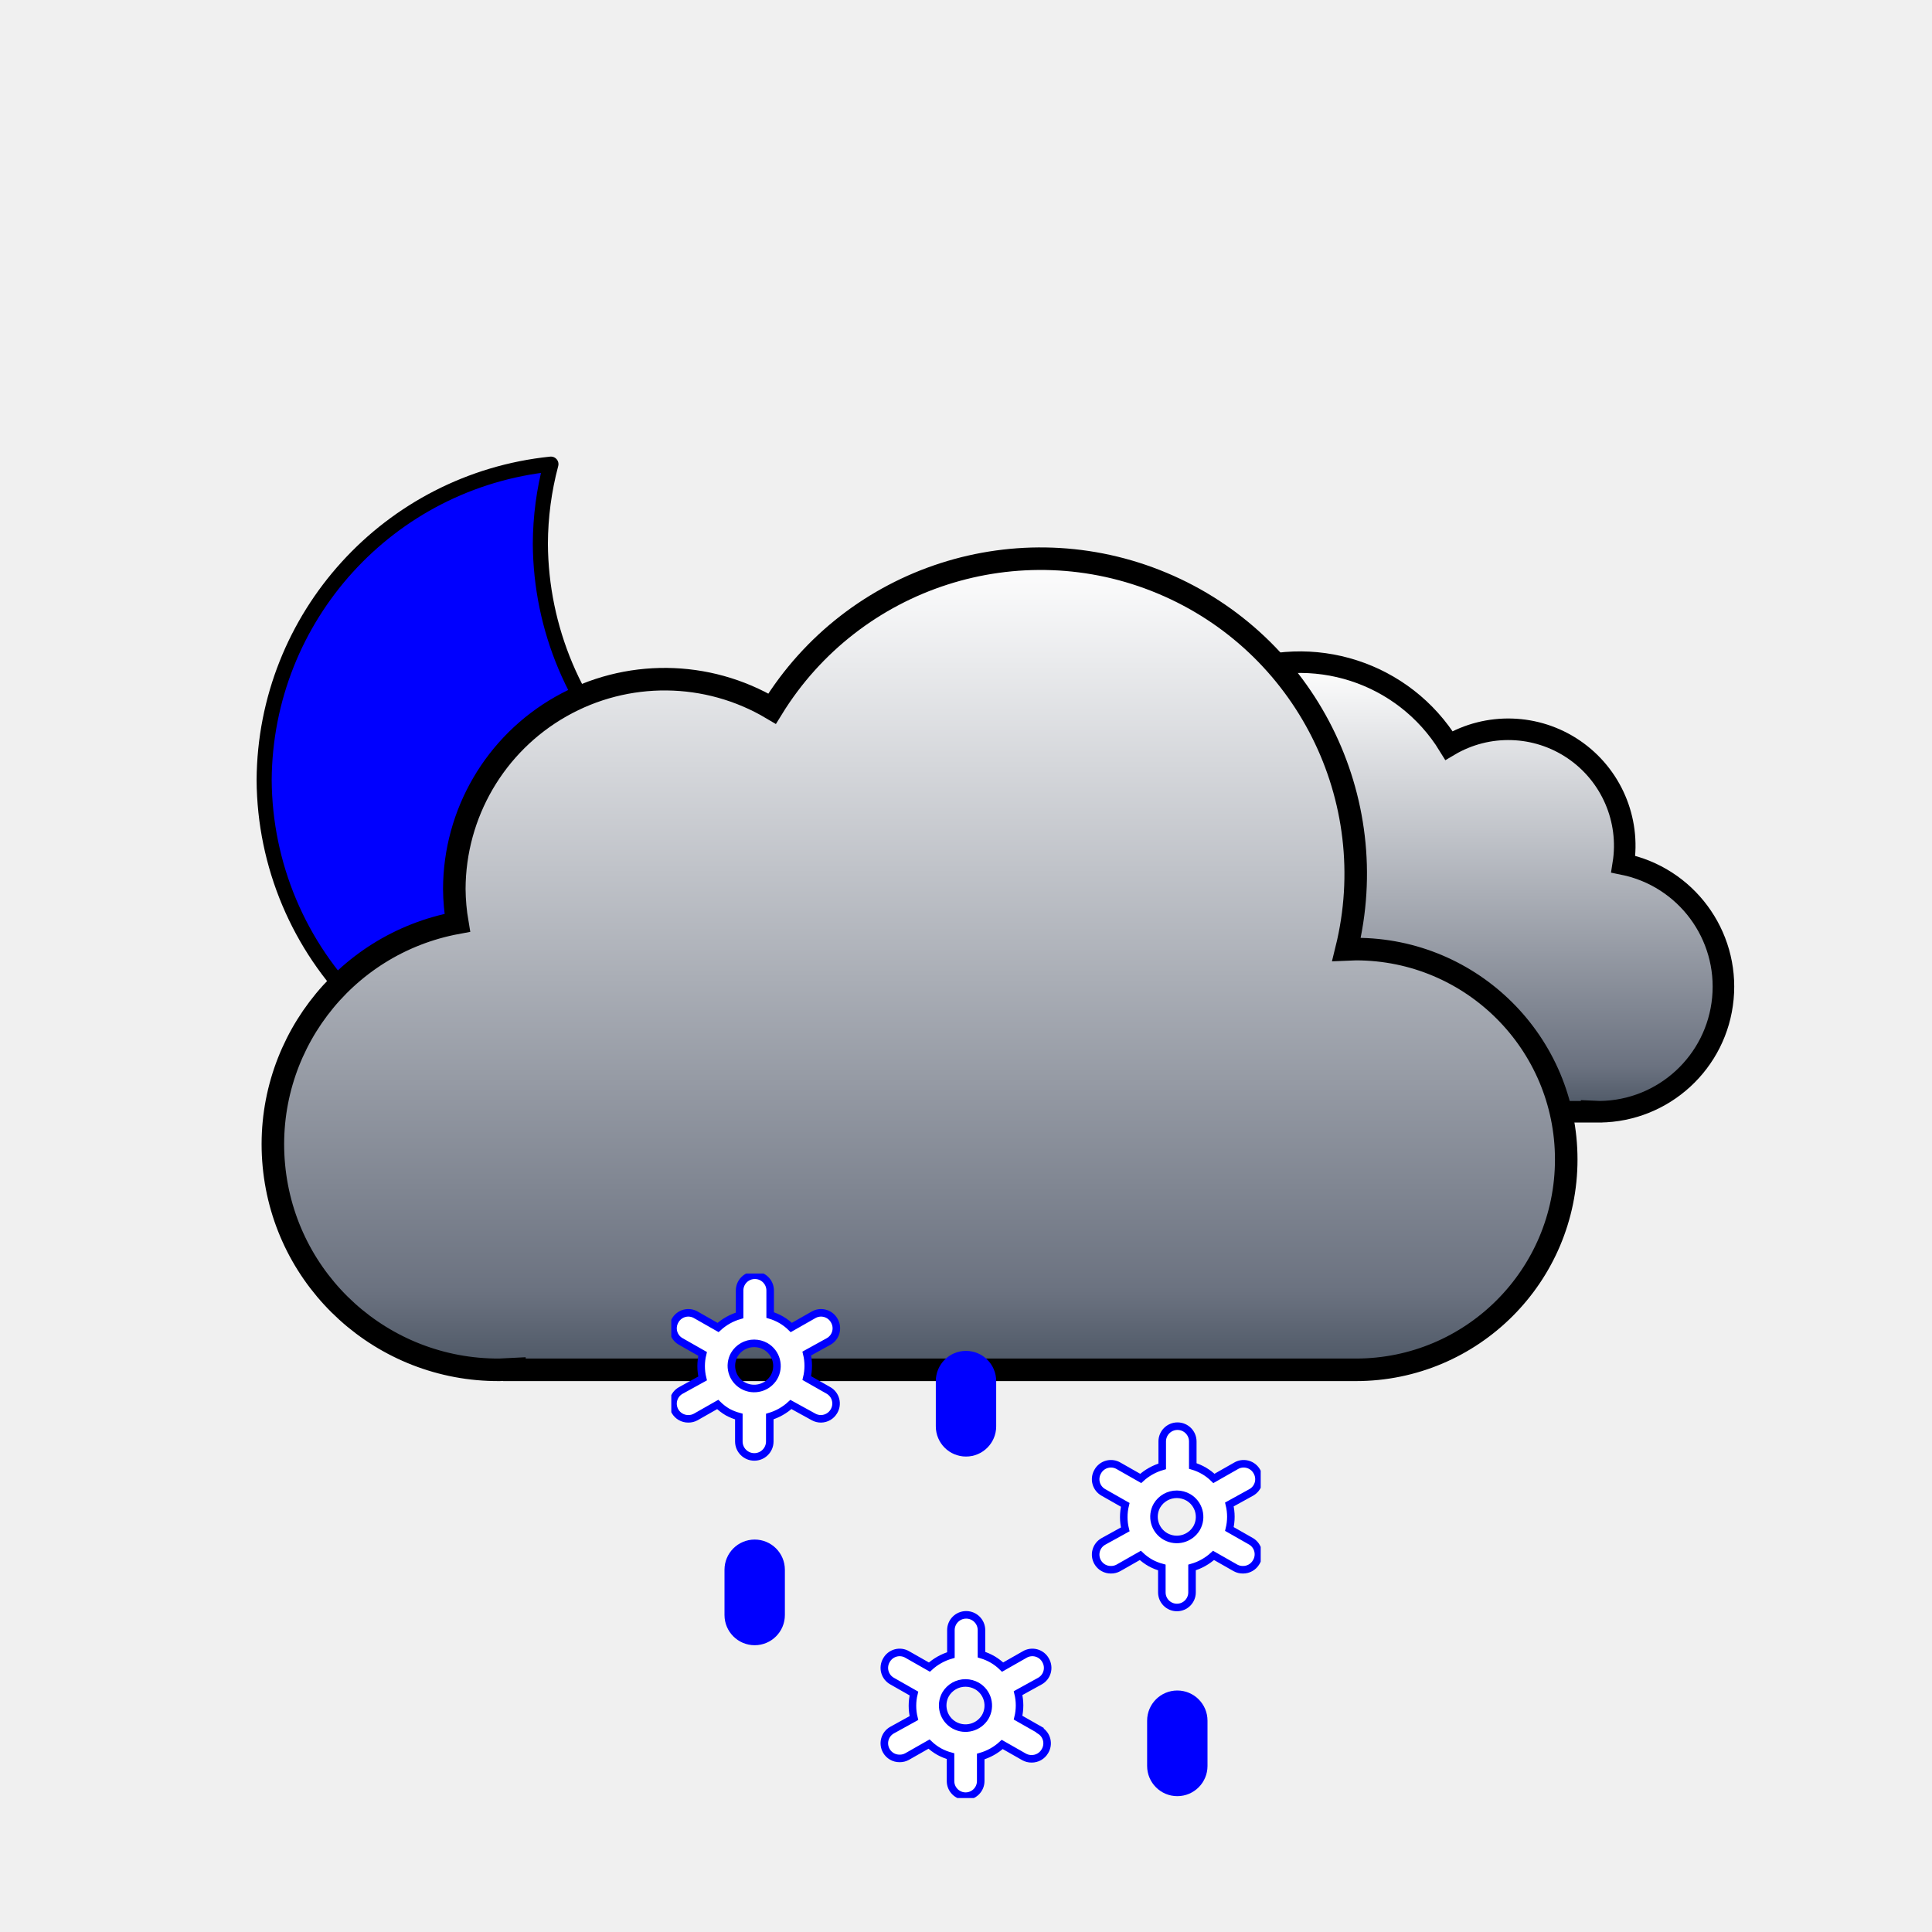
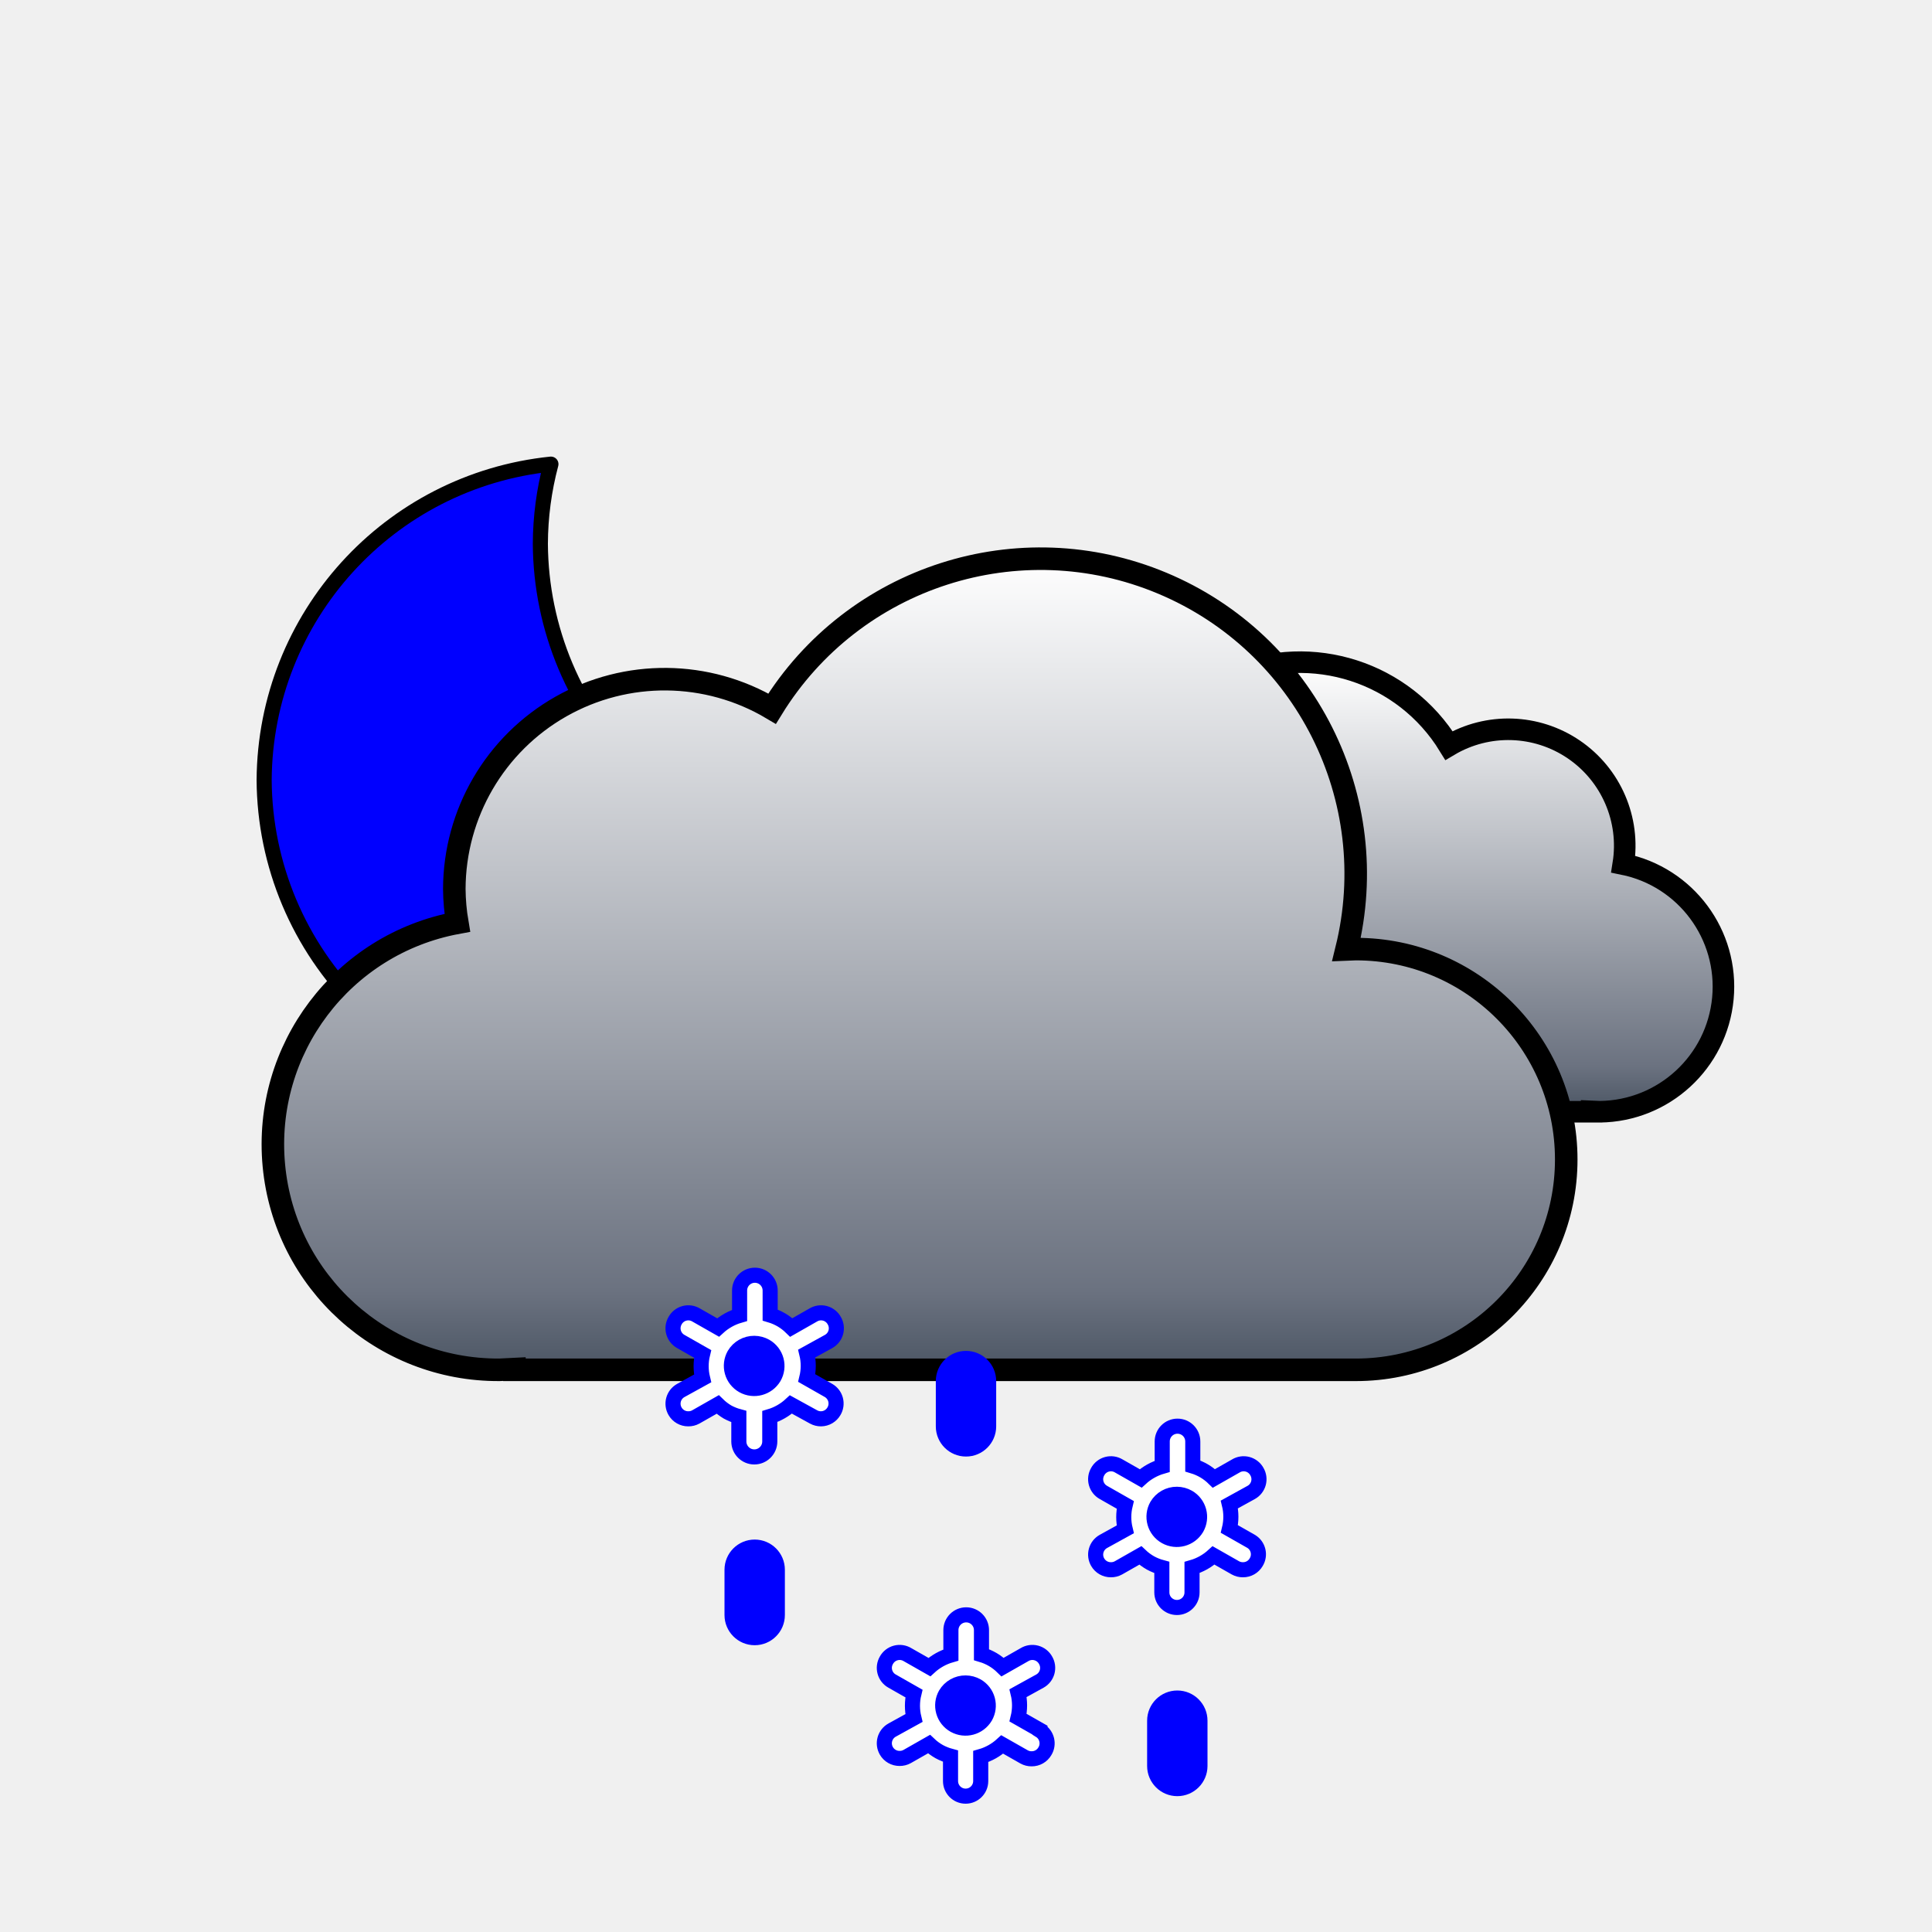
<svg xmlns="http://www.w3.org/2000/svg" xmlns:xlink="http://www.w3.org/1999/xlink" viewBox="0 0 512 512">
  <defs>
    <linearGradient id="cloudGradient" x1="0" y1="0" x2="0" y2="1" gradientUnits="objectBoundingBox">
      <stop offset="0" stop-color="white" />
      <stop offset=".9" stop-color="#6b7280" />
      <stop offset="1" stop-color="#4b5563" />
    </linearGradient>
    <symbol id="k" viewBox="0 0 172 172">
      <path fill="blue" stroke="black" stroke-linecap="round" stroke-linejoin="round" stroke-width="4" d="M160.6 107.4a84.8 84.8 0 01-85.4-84.3A83.3 83.3 0 0178 2 84.7 84.7 0 002 85.7 84.8 84.8 0 0087.4 170a85.2 85.2 0 0082.6-63.1 88 88 0 01-9.4.5Z" />
    </symbol>
    <symbol id="m" viewBox="0 0 210.3 126.1">
      <path fill="url(#cloudGradient)" stroke="black" stroke-miterlimit="10" stroke-width="6" d="M.5 93.2a32.4 32.4 0 0032.4 32.4h129.8v-.1l2.3.1a34.8 34.8 0 006.5-68.9 32.4 32.4 0 00-48.5-33 48.6 48.6 0 00-88.6 37.1h-1.5A32.4 32.4 0 00.5 93.1Z" />
    </symbol>
    <symbol id="n" viewBox="0 0 350 223">
      <path fill="url(#cloudGradient)" stroke="black" stroke-miterlimit="10" stroke-width="6" d="m291 107-2.5.1A83.9 83.9 0 00135.6 43 56 56 0 0051 91a56.6 56.6 0 00.8 9A60 60 0 0063 219l4-.2v.2h224a56 56 0 000-112Z" />
    </symbol>
    <symbol id="l" viewBox="0 0 398 222">
      <use xlink:href="#m" width="200.3" height="126.1" transform="translate(198 27)" />
      <use xlink:href="#n" width="350" height="222" />
    </symbol>
    <symbol id="j" viewBox="0 0 398.8 246">
      <use xlink:href="#k" width="172" height="172" />
      <use xlink:href="#l" width="398" height="222" transform="translate(.84 24)" />
    </symbol>
-     <symbol id="p" viewBox="0 0 156.2 139">
-       <path fill="white" stroke-width="2" stroke="blue" stroke-miterlimit="10" d="m41.7 31-5.8-3.3a13.7 13.7 0 000-6.5l5.8-3.2a4 4 0 001.5-5.5 4 4 0 00-5.6-1.5l-5.8 3.3a13.6 13.6 0 00-2.6-2 13.8 13.8 0 00-3-1.3V4.5a4 4 0 00-8.1 0v6.6a14.3 14.3 0 00-5.7 3.2L6.6 11A4 4 0 001 12.5 4 4 0 002.5 18l5.8 3.3a13.7 13.7 0 000 6.5L2.5 31A4 4 0 001 36.5a4 4 0 003.5 2 4 4 0 002-.5l5.8-3.3a13.6 13.6 0 002.6 2 13.8 13.8 0 003 1.2v6.6a4 4 0 008.2 0v-6.6a14.2 14.2 0 005.6-3.2l6 3.3a4 4 0 002 .5 4 4 0 003.4-2 4 4 0 00-1.4-5.5ZM19 29.7a6 6 0 01-2.3-8.2 6.1 6.1 0 015.3-3 6.2 6.2 0 013 .8 6 6 0 012.2 8.2 6.1 6.1 0 01-8.2 2.2Z" />
-       <path fill="white" stroke-width="2" stroke="blue" stroke-miterlimit="10" d="m97.7 121-5.8-3.3a13.7 13.7 0 000-6.5l5.8-3.2a4 4 0 001.5-5.5 4 4 0 00-5.6-1.5l-5.8 3.3a13.6 13.6 0 00-2.6-2 13.8 13.8 0 00-3-1.3v-6.5a4 4 0 00-8.1 0v6.6a14.3 14.3 0 00-5.7 3.2l-5.8-3.3a4 4 0 00-5.6 1.5 4 4 0 001.5 5.5l5.8 3.3a13.7 13.7 0 000 6.5l-5.8 3.2a4 4 0 00-1.5 5.5 4 4 0 003.5 2 4 4 0 002-.5l5.8-3.3a13.6 13.6 0 002.7 2 13.8 13.8 0 003 1.2v6.6a4 4 0 008 0V128a14.2 14.2 0 005.7-3.2l5.8 3.3a4 4 0 002 .5 4 4 0 003.5-2 4 4 0 00-1.3-5.5ZM75 119.7a6 6 0 01-2.3-8.2 6.1 6.1 0 015.3-3 6.2 6.2 0 013 .8 6 6 0 012.2 8.2 6.1 6.1 0 01-8.2 2.2Z" />
-       <path fill="white" stroke-width="2" stroke="blue" stroke-miterlimit="10" d="m153.7 71-5.8-3.3a13.7 13.7 0 000-6.5l5.8-3.2a4 4 0 001.5-5.5 4 4 0 00-5.6-1.5l-5.8 3.3a13.6 13.6 0 00-2.6-2 13.8 13.8 0 00-3-1.3v-6.5a4 4 0 00-8.1 0v6.6a14.3 14.3 0 00-5.7 3.2l-5.8-3.3a4 4 0 00-5.6 1.5 4 4 0 001.5 5.5l5.8 3.3a13.7 13.7 0 000 6.5l-5.8 3.2a4 4 0 00-1.5 5.5 4 4 0 003.5 2 4 4 0 002-.5l5.8-3.3a13.6 13.6 0 002.7 2 13.8 13.8 0 003 1.2v6.6a4 4 0 008 0v-6.6a14.2 14.2 0 005.7-3.2l5.8 3.3a4 4 0 002 .5 4 4 0 003.5-2 4 4 0 00-1.3-5.5ZM131 69.7a6 6 0 01-2.3-8.2 6.1 6.1 0 015.3-3 6.2 6.2 0 013 .8 6 6 0 012.2 8.2 6.1 6.1 0 01-8.2 2.2Z" />
+     <symbol id="p" viewBox="0 0 156.2 139" style="overflow:visible">
+       <path fill="white" stroke-width="4" stroke="blue" stroke-miterlimit="10" d="m41.7 31-5.8-3.3a13.7 13.7 0 000-6.5l5.8-3.2a4 4 0 001.5-5.5 4 4 0 00-5.6-1.5l-5.8 3.3a13.6 13.6 0 00-2.6-2 13.8 13.8 0 00-3-1.3V4.5a4 4 0 00-8.1 0v6.6a14.3 14.3 0 00-5.7 3.2L6.6 11A4 4 0 001 12.5 4 4 0 002.5 18l5.8 3.3a13.7 13.7 0 000 6.5L2.5 31A4 4 0 001 36.5a4 4 0 003.5 2 4 4 0 002-.5l5.8-3.3a13.6 13.6 0 002.6 2 13.8 13.8 0 003 1.2v6.6a4 4 0 008.2 0v-6.6a14.2 14.2 0 005.6-3.2l6 3.3a4 4 0 002 .5 4 4 0 003.4-2 4 4 0 00-1.4-5.5ZM19 29.7a6 6 0 01-2.3-8.2 6.1 6.1 0 015.3-3 6.2 6.2 0 013 .8 6 6 0 012.2 8.2 6.1 6.1 0 01-8.2 2.2Z" />
+       <path fill="white" stroke-width="4" stroke="blue" stroke-miterlimit="10" d="m97.7 121-5.8-3.3a13.7 13.7 0 000-6.5l5.8-3.2a4 4 0 001.5-5.5 4 4 0 00-5.6-1.5l-5.8 3.3a13.6 13.6 0 00-2.6-2 13.8 13.8 0 00-3-1.3v-6.5a4 4 0 00-8.1 0v6.6a14.3 14.3 0 00-5.7 3.2l-5.8-3.3a4 4 0 00-5.6 1.5 4 4 0 001.5 5.5l5.8 3.3a13.7 13.7 0 000 6.5l-5.8 3.2a4 4 0 00-1.5 5.5 4 4 0 003.5 2 4 4 0 002-.5l5.8-3.3a13.6 13.6 0 002.7 2 13.8 13.8 0 003 1.2v6.6a4 4 0 008 0V128a14.2 14.2 0 005.7-3.2l5.8 3.3a4 4 0 002 .5 4 4 0 003.5-2 4 4 0 00-1.3-5.5ZM75 119.7a6 6 0 01-2.3-8.2 6.1 6.1 0 015.3-3 6.2 6.2 0 013 .8 6 6 0 012.2 8.2 6.1 6.1 0 01-8.2 2.2Z" />
+       <path fill="white" stroke-width="4" stroke="blue" stroke-miterlimit="10" d="m153.7 71-5.8-3.3a13.7 13.7 0 000-6.5l5.8-3.2a4 4 0 001.5-5.5 4 4 0 00-5.6-1.5l-5.8 3.3a13.6 13.6 0 00-2.6-2 13.8 13.8 0 00-3-1.3v-6.5a4 4 0 00-8.1 0v6.6a14.3 14.3 0 00-5.7 3.2l-5.8-3.3a4 4 0 00-5.6 1.5 4 4 0 001.5 5.5l5.8 3.3a13.7 13.7 0 000 6.5l-5.8 3.2a4 4 0 00-1.5 5.5 4 4 0 003.5 2 4 4 0 002-.5l5.8-3.3a13.6 13.6 0 002.7 2 13.8 13.8 0 003 1.2v6.6a4 4 0 008 0v-6.6a14.2 14.2 0 005.7-3.2l5.8 3.3a4 4 0 002 .5 4 4 0 003.5-2 4 4 0 00-1.3-5.5ZM131 69.7a6 6 0 01-2.3-8.2 6.1 6.1 0 015.3-3 6.2 6.2 0 013 .8 6 6 0 012.2 8.2 6.1 6.1 0 01-8.2 2.2Z" />
+       <circle cx="22" cy="24" r="5" fill="blue" />
+       <circle cx="78" cy="114" r="5" fill="blue" />
+       <circle cx="134" cy="64" r="5" fill="blue" />
    </symbol>
-     <symbol id="o" viewBox="0 0 156.2 139">
+     <symbol id="o" viewBox="0 0 156.2 139" style="overflow:visible">
      <use xlink:href="#p" width="156.2" height="139" />
      <path fill="blue" stroke-miterlimit="10" d="M22.1 98.5a8 8 0 01-8-8v-12a8 8 0 0116 0v12a8 8 0 01-8 8Z" />
      <path fill="blue" stroke-miterlimit="10" d="M78.1 48.5a8 8 0 01-8-8v-12a8 8 0 0116 0v12a8 8 0 01-8 8Z" />
      <path fill="blue" stroke-miterlimit="10" d="M134.1 138.5a8 8 0 01-8-8v-12a8 8 0 0116 0v12a8 8 0 01-8 8Z" />
    </symbol>
  </defs>
  <use xlink:href="#j" width="398.8" height="246" transform="translate(68 121)" />
  <use xlink:href="#o" width="156.2" height="139" transform="translate(177.9 337.5)" />
</svg>
